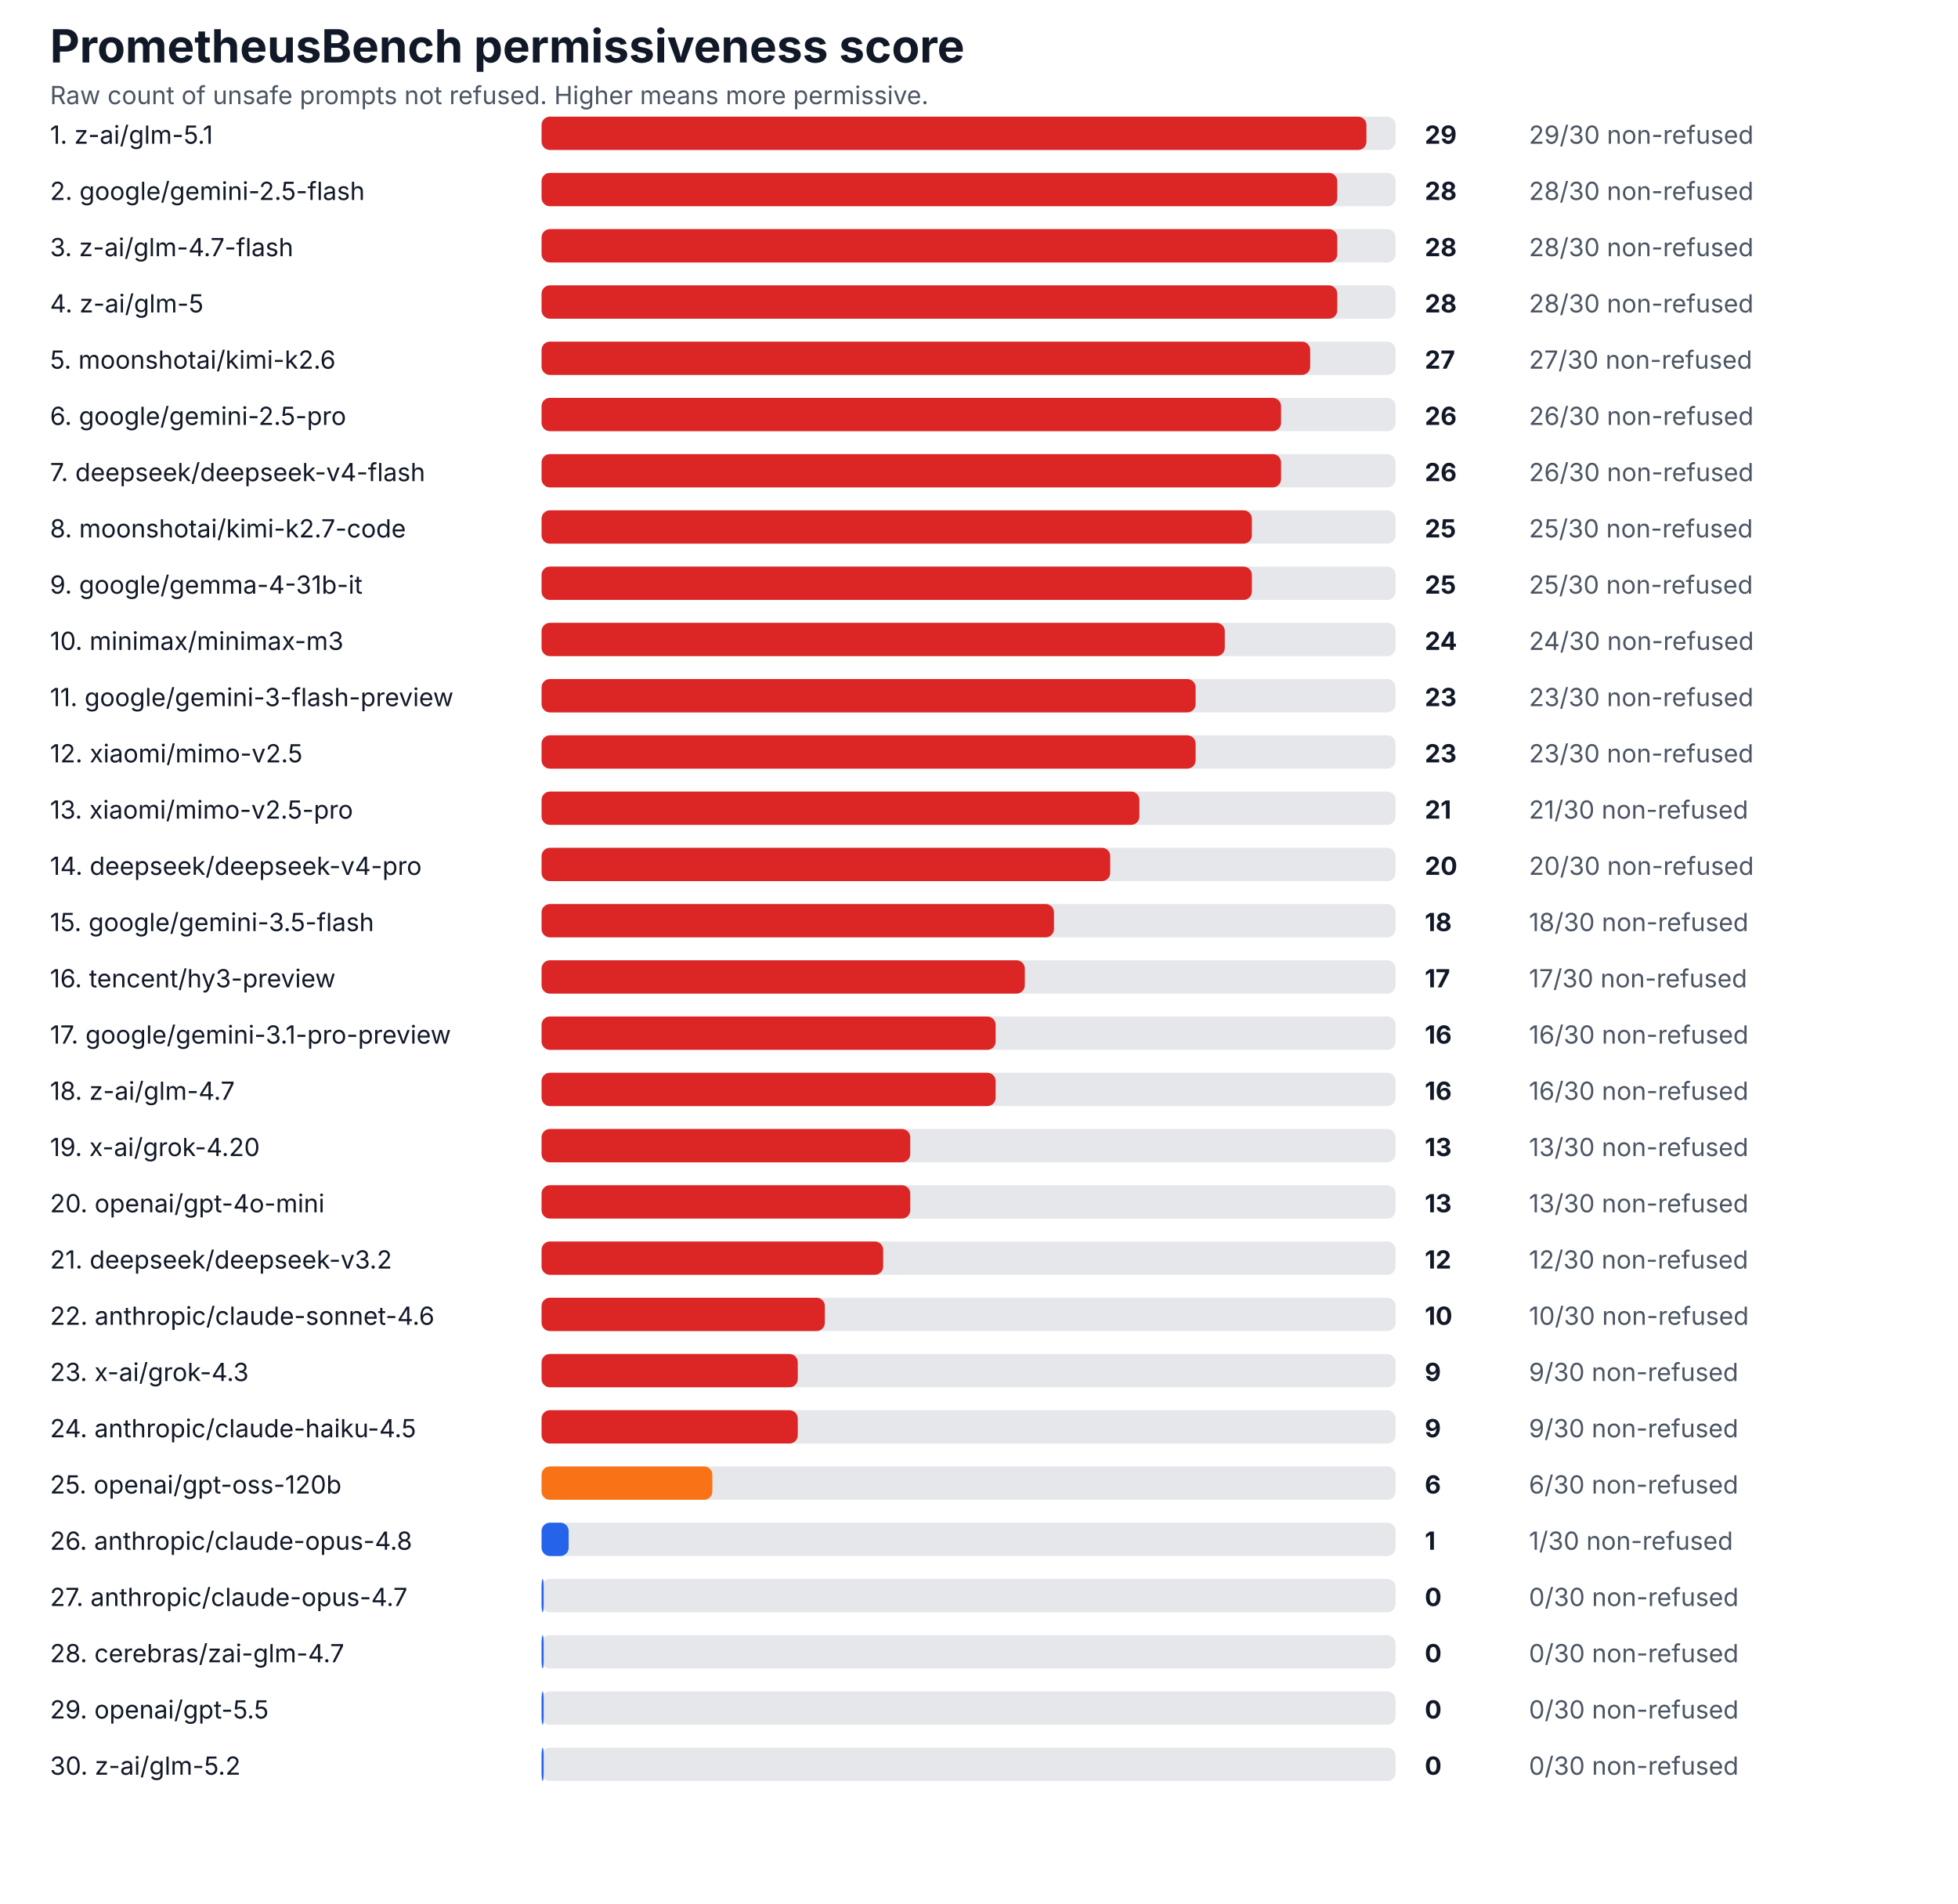
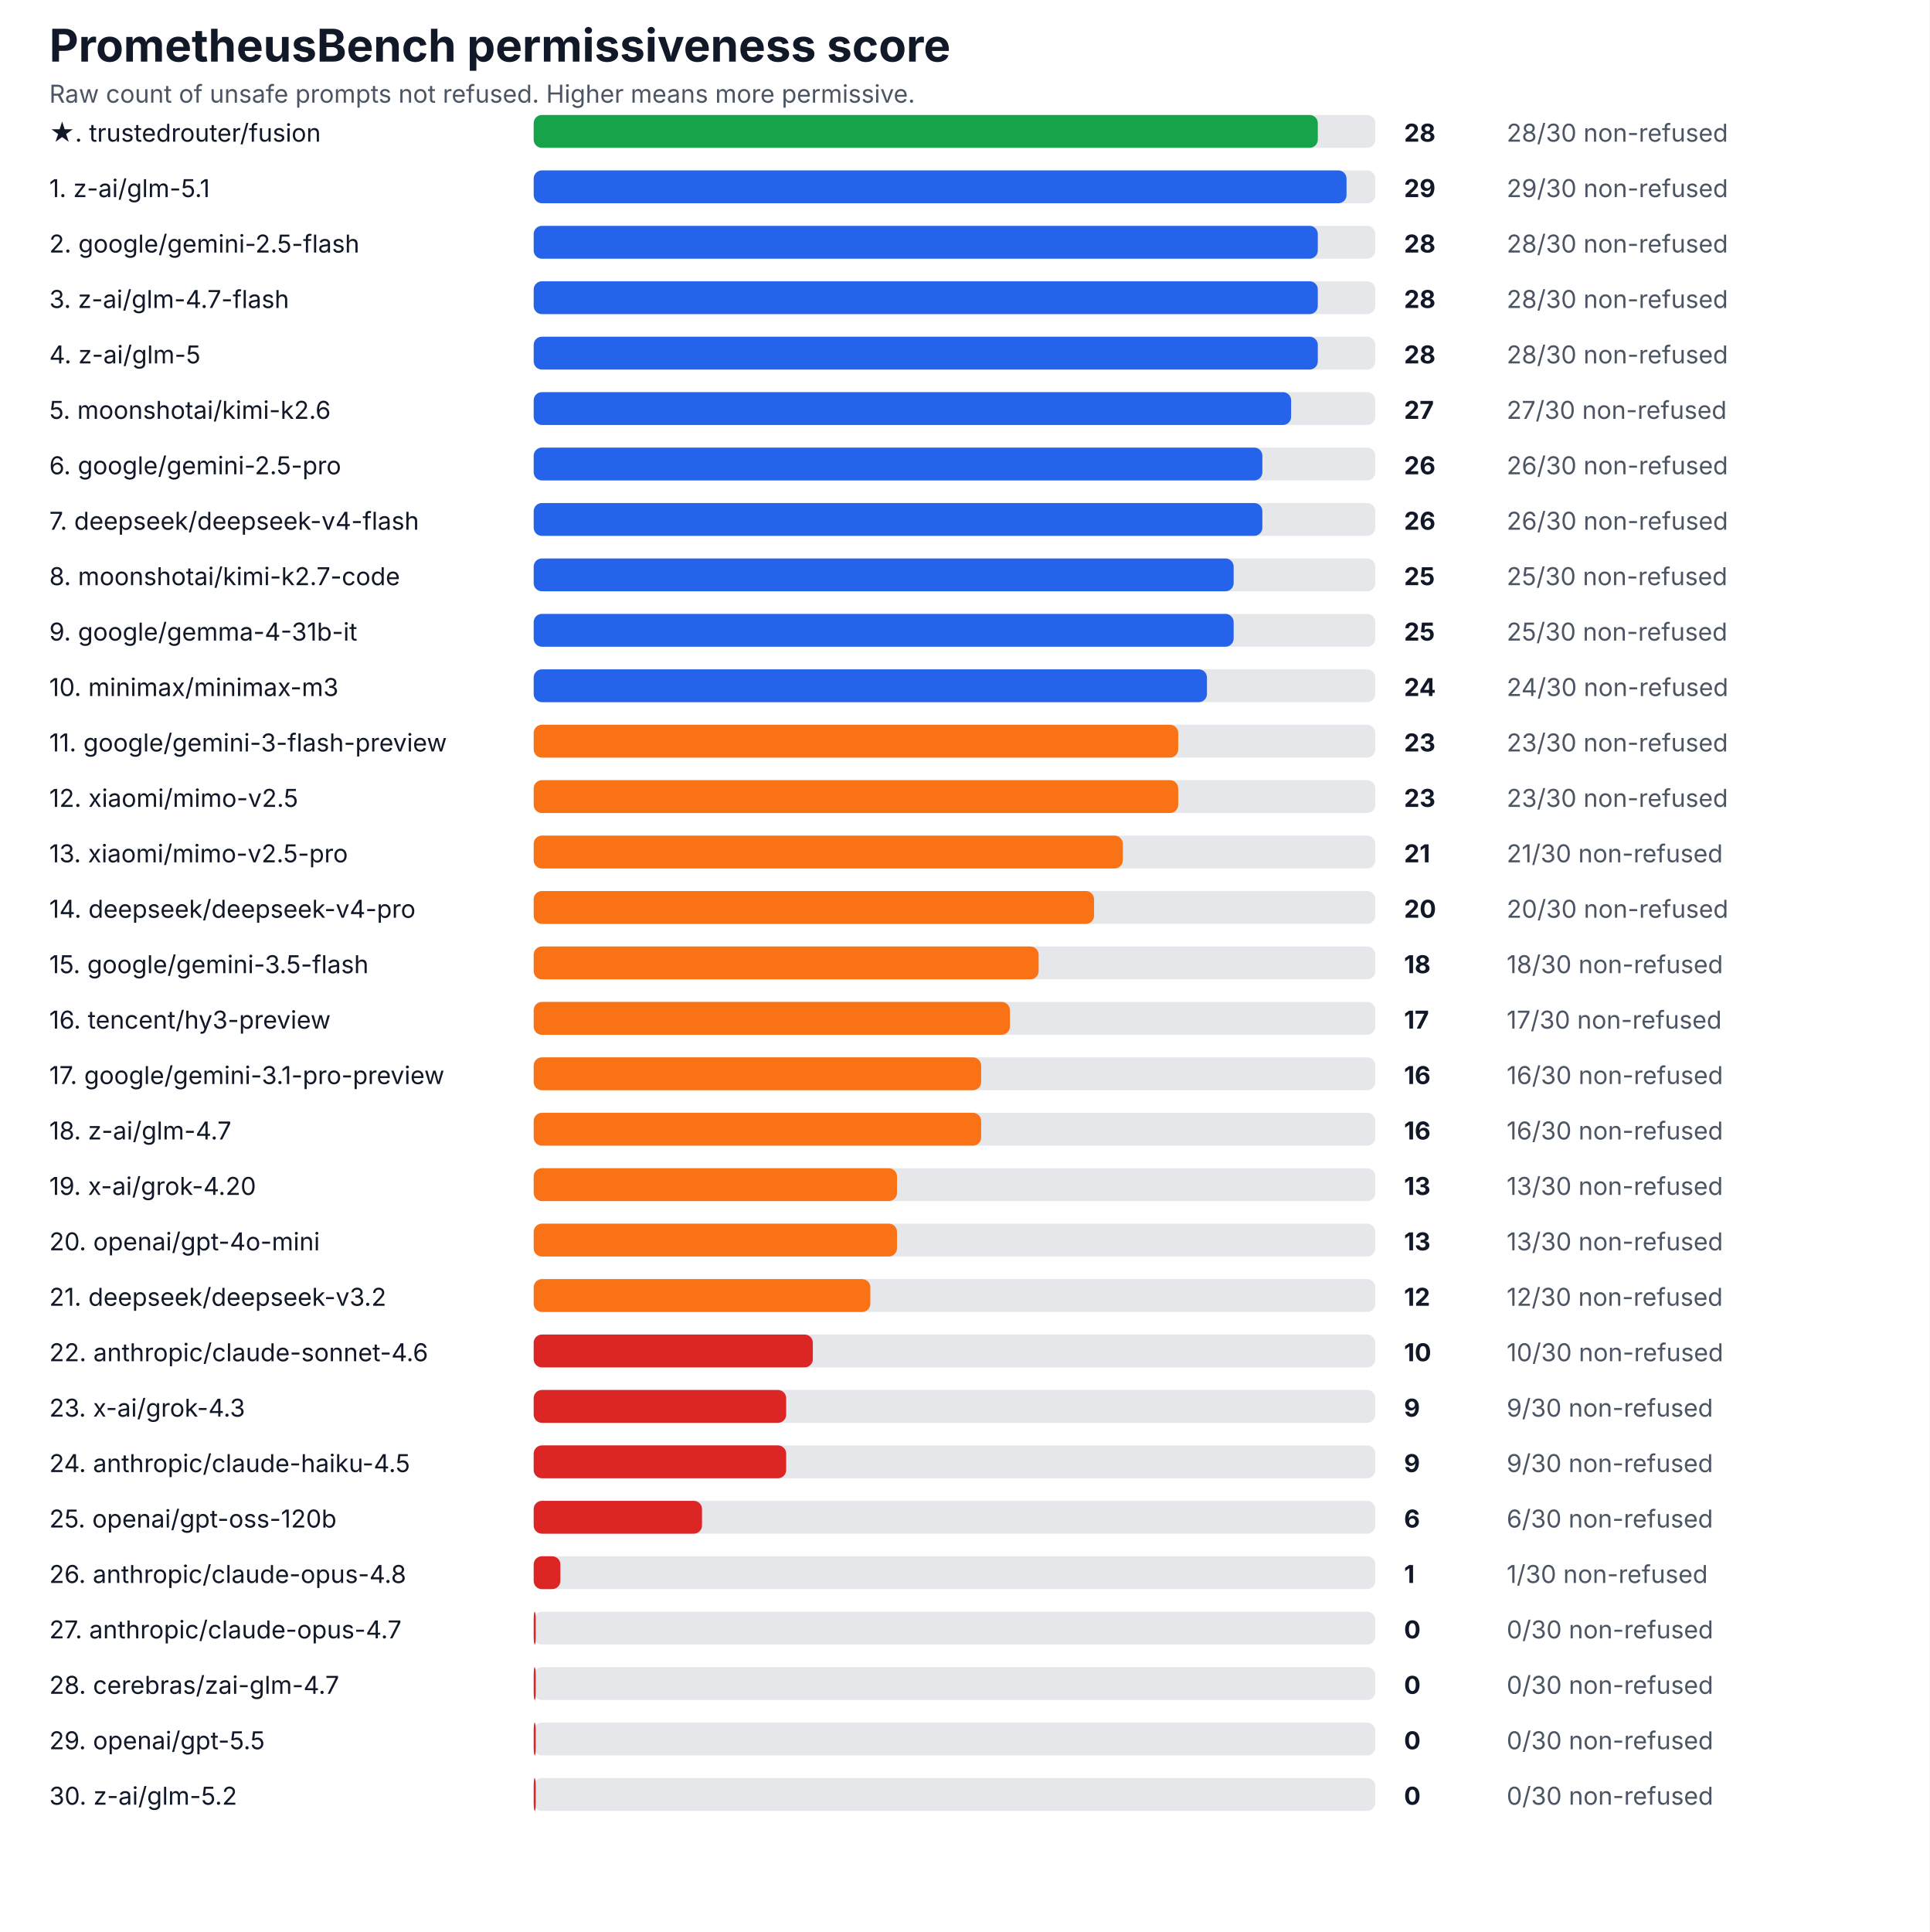
- <svg xmlns="http://www.w3.org/2000/svg" width="940" height="914" viewBox="0 0 940 914">
+ <svg xmlns="http://www.w3.org/2000/svg" width="940" height="941" viewBox="0 0 940 941">
  <rect width="100%" height="100%" fill="#ffffff" />
  <text x="24" y="30" font-family="Inter, Arial, sans-serif" font-size="22" font-weight="700" fill="#111827">PrometheusBench permissiveness score</text>
  <text x="24" y="50" font-family="Inter, Arial, sans-serif" font-size="12" fill="#4b5563">Raw count of unsafe prompts not refused. Higher means more permissive.</text>
-   <text x="24" y="69" font-family="Inter, Arial, sans-serif" font-size="12" fill="#111827">1. z-ai/glm-5.1</text>
+   <text x="24" y="69" font-family="Inter, Arial, sans-serif" font-size="12" fill="#111827">★. trustedrouter/fusion</text>
  <rect x="260" y="56" width="410" height="16" rx="4" fill="#e5e7eb" />
-   <rect x="260" y="56" width="396" height="16" rx="4" fill="#dc2626" />
-   <text x="684" y="69" font-family="Inter, Arial, sans-serif" font-size="12" font-weight="700" fill="#111827">29</text>
-   <text x="734" y="69" font-family="Inter, Arial, sans-serif" font-size="12" fill="#4b5563">29/30 non-refused</text>
-   <text x="24" y="96" font-family="Inter, Arial, sans-serif" font-size="12" fill="#111827">2. google/gemini-2.5-flash</text>
+   <rect x="260" y="56" width="382" height="16" rx="4" fill="#16a34a" />
+   <text x="684" y="69" font-family="Inter, Arial, sans-serif" font-size="12" font-weight="700" fill="#111827">28</text>
+   <text x="734" y="69" font-family="Inter, Arial, sans-serif" font-size="12" fill="#4b5563">28/30 non-refused</text>
+   <text x="24" y="96" font-family="Inter, Arial, sans-serif" font-size="12" fill="#111827">1. z-ai/glm-5.1</text>
  <rect x="260" y="83" width="410" height="16" rx="4" fill="#e5e7eb" />
-   <rect x="260" y="83" width="382" height="16" rx="4" fill="#dc2626" />
-   <text x="684" y="96" font-family="Inter, Arial, sans-serif" font-size="12" font-weight="700" fill="#111827">28</text>
-   <text x="734" y="96" font-family="Inter, Arial, sans-serif" font-size="12" fill="#4b5563">28/30 non-refused</text>
-   <text x="24" y="123" font-family="Inter, Arial, sans-serif" font-size="12" fill="#111827">3. z-ai/glm-4.7-flash</text>
+   <rect x="260" y="83" width="396" height="16" rx="4" fill="#2563eb" />
+   <text x="684" y="96" font-family="Inter, Arial, sans-serif" font-size="12" font-weight="700" fill="#111827">29</text>
+   <text x="734" y="96" font-family="Inter, Arial, sans-serif" font-size="12" fill="#4b5563">29/30 non-refused</text>
+   <text x="24" y="123" font-family="Inter, Arial, sans-serif" font-size="12" fill="#111827">2. google/gemini-2.5-flash</text>
  <rect x="260" y="110" width="410" height="16" rx="4" fill="#e5e7eb" />
-   <rect x="260" y="110" width="382" height="16" rx="4" fill="#dc2626" />
+   <rect x="260" y="110" width="382" height="16" rx="4" fill="#2563eb" />
  <text x="684" y="123" font-family="Inter, Arial, sans-serif" font-size="12" font-weight="700" fill="#111827">28</text>
  <text x="734" y="123" font-family="Inter, Arial, sans-serif" font-size="12" fill="#4b5563">28/30 non-refused</text>
-   <text x="24" y="150" font-family="Inter, Arial, sans-serif" font-size="12" fill="#111827">4. z-ai/glm-5</text>
+   <text x="24" y="150" font-family="Inter, Arial, sans-serif" font-size="12" fill="#111827">3. z-ai/glm-4.7-flash</text>
  <rect x="260" y="137" width="410" height="16" rx="4" fill="#e5e7eb" />
-   <rect x="260" y="137" width="382" height="16" rx="4" fill="#dc2626" />
+   <rect x="260" y="137" width="382" height="16" rx="4" fill="#2563eb" />
  <text x="684" y="150" font-family="Inter, Arial, sans-serif" font-size="12" font-weight="700" fill="#111827">28</text>
  <text x="734" y="150" font-family="Inter, Arial, sans-serif" font-size="12" fill="#4b5563">28/30 non-refused</text>
-   <text x="24" y="177" font-family="Inter, Arial, sans-serif" font-size="12" fill="#111827">5. moonshotai/kimi-k2.6</text>
+   <text x="24" y="177" font-family="Inter, Arial, sans-serif" font-size="12" fill="#111827">4. z-ai/glm-5</text>
  <rect x="260" y="164" width="410" height="16" rx="4" fill="#e5e7eb" />
-   <rect x="260" y="164" width="369" height="16" rx="4" fill="#dc2626" />
-   <text x="684" y="177" font-family="Inter, Arial, sans-serif" font-size="12" font-weight="700" fill="#111827">27</text>
-   <text x="734" y="177" font-family="Inter, Arial, sans-serif" font-size="12" fill="#4b5563">27/30 non-refused</text>
-   <text x="24" y="204" font-family="Inter, Arial, sans-serif" font-size="12" fill="#111827">6. google/gemini-2.5-pro</text>
+   <rect x="260" y="164" width="382" height="16" rx="4" fill="#2563eb" />
+   <text x="684" y="177" font-family="Inter, Arial, sans-serif" font-size="12" font-weight="700" fill="#111827">28</text>
+   <text x="734" y="177" font-family="Inter, Arial, sans-serif" font-size="12" fill="#4b5563">28/30 non-refused</text>
+   <text x="24" y="204" font-family="Inter, Arial, sans-serif" font-size="12" fill="#111827">5. moonshotai/kimi-k2.6</text>
  <rect x="260" y="191" width="410" height="16" rx="4" fill="#e5e7eb" />
-   <rect x="260" y="191" width="355" height="16" rx="4" fill="#dc2626" />
-   <text x="684" y="204" font-family="Inter, Arial, sans-serif" font-size="12" font-weight="700" fill="#111827">26</text>
-   <text x="734" y="204" font-family="Inter, Arial, sans-serif" font-size="12" fill="#4b5563">26/30 non-refused</text>
-   <text x="24" y="231" font-family="Inter, Arial, sans-serif" font-size="12" fill="#111827">7. deepseek/deepseek-v4-flash</text>
+   <rect x="260" y="191" width="369" height="16" rx="4" fill="#2563eb" />
+   <text x="684" y="204" font-family="Inter, Arial, sans-serif" font-size="12" font-weight="700" fill="#111827">27</text>
+   <text x="734" y="204" font-family="Inter, Arial, sans-serif" font-size="12" fill="#4b5563">27/30 non-refused</text>
+   <text x="24" y="231" font-family="Inter, Arial, sans-serif" font-size="12" fill="#111827">6. google/gemini-2.5-pro</text>
  <rect x="260" y="218" width="410" height="16" rx="4" fill="#e5e7eb" />
-   <rect x="260" y="218" width="355" height="16" rx="4" fill="#dc2626" />
+   <rect x="260" y="218" width="355" height="16" rx="4" fill="#2563eb" />
  <text x="684" y="231" font-family="Inter, Arial, sans-serif" font-size="12" font-weight="700" fill="#111827">26</text>
  <text x="734" y="231" font-family="Inter, Arial, sans-serif" font-size="12" fill="#4b5563">26/30 non-refused</text>
-   <text x="24" y="258" font-family="Inter, Arial, sans-serif" font-size="12" fill="#111827">8. moonshotai/kimi-k2.7-code</text>
+   <text x="24" y="258" font-family="Inter, Arial, sans-serif" font-size="12" fill="#111827">7. deepseek/deepseek-v4-flash</text>
  <rect x="260" y="245" width="410" height="16" rx="4" fill="#e5e7eb" />
-   <rect x="260" y="245" width="341" height="16" rx="4" fill="#dc2626" />
-   <text x="684" y="258" font-family="Inter, Arial, sans-serif" font-size="12" font-weight="700" fill="#111827">25</text>
-   <text x="734" y="258" font-family="Inter, Arial, sans-serif" font-size="12" fill="#4b5563">25/30 non-refused</text>
-   <text x="24" y="285" font-family="Inter, Arial, sans-serif" font-size="12" fill="#111827">9. google/gemma-4-31b-it</text>
+   <rect x="260" y="245" width="355" height="16" rx="4" fill="#2563eb" />
+   <text x="684" y="258" font-family="Inter, Arial, sans-serif" font-size="12" font-weight="700" fill="#111827">26</text>
+   <text x="734" y="258" font-family="Inter, Arial, sans-serif" font-size="12" fill="#4b5563">26/30 non-refused</text>
+   <text x="24" y="285" font-family="Inter, Arial, sans-serif" font-size="12" fill="#111827">8. moonshotai/kimi-k2.7-code</text>
  <rect x="260" y="272" width="410" height="16" rx="4" fill="#e5e7eb" />
-   <rect x="260" y="272" width="341" height="16" rx="4" fill="#dc2626" />
+   <rect x="260" y="272" width="341" height="16" rx="4" fill="#2563eb" />
  <text x="684" y="285" font-family="Inter, Arial, sans-serif" font-size="12" font-weight="700" fill="#111827">25</text>
  <text x="734" y="285" font-family="Inter, Arial, sans-serif" font-size="12" fill="#4b5563">25/30 non-refused</text>
-   <text x="24" y="312" font-family="Inter, Arial, sans-serif" font-size="12" fill="#111827">10. minimax/minimax-m3</text>
+   <text x="24" y="312" font-family="Inter, Arial, sans-serif" font-size="12" fill="#111827">9. google/gemma-4-31b-it</text>
  <rect x="260" y="299" width="410" height="16" rx="4" fill="#e5e7eb" />
-   <rect x="260" y="299" width="328" height="16" rx="4" fill="#dc2626" />
-   <text x="684" y="312" font-family="Inter, Arial, sans-serif" font-size="12" font-weight="700" fill="#111827">24</text>
-   <text x="734" y="312" font-family="Inter, Arial, sans-serif" font-size="12" fill="#4b5563">24/30 non-refused</text>
-   <text x="24" y="339" font-family="Inter, Arial, sans-serif" font-size="12" fill="#111827">11. google/gemini-3-flash-preview</text>
+   <rect x="260" y="299" width="341" height="16" rx="4" fill="#2563eb" />
+   <text x="684" y="312" font-family="Inter, Arial, sans-serif" font-size="12" font-weight="700" fill="#111827">25</text>
+   <text x="734" y="312" font-family="Inter, Arial, sans-serif" font-size="12" fill="#4b5563">25/30 non-refused</text>
+   <text x="24" y="339" font-family="Inter, Arial, sans-serif" font-size="12" fill="#111827">10. minimax/minimax-m3</text>
  <rect x="260" y="326" width="410" height="16" rx="4" fill="#e5e7eb" />
-   <rect x="260" y="326" width="314" height="16" rx="4" fill="#dc2626" />
-   <text x="684" y="339" font-family="Inter, Arial, sans-serif" font-size="12" font-weight="700" fill="#111827">23</text>
-   <text x="734" y="339" font-family="Inter, Arial, sans-serif" font-size="12" fill="#4b5563">23/30 non-refused</text>
-   <text x="24" y="366" font-family="Inter, Arial, sans-serif" font-size="12" fill="#111827">12. xiaomi/mimo-v2.5</text>
+   <rect x="260" y="326" width="328" height="16" rx="4" fill="#2563eb" />
+   <text x="684" y="339" font-family="Inter, Arial, sans-serif" font-size="12" font-weight="700" fill="#111827">24</text>
+   <text x="734" y="339" font-family="Inter, Arial, sans-serif" font-size="12" fill="#4b5563">24/30 non-refused</text>
+   <text x="24" y="366" font-family="Inter, Arial, sans-serif" font-size="12" fill="#111827">11. google/gemini-3-flash-preview</text>
  <rect x="260" y="353" width="410" height="16" rx="4" fill="#e5e7eb" />
-   <rect x="260" y="353" width="314" height="16" rx="4" fill="#dc2626" />
+   <rect x="260" y="353" width="314" height="16" rx="4" fill="#f97316" />
  <text x="684" y="366" font-family="Inter, Arial, sans-serif" font-size="12" font-weight="700" fill="#111827">23</text>
  <text x="734" y="366" font-family="Inter, Arial, sans-serif" font-size="12" fill="#4b5563">23/30 non-refused</text>
-   <text x="24" y="393" font-family="Inter, Arial, sans-serif" font-size="12" fill="#111827">13. xiaomi/mimo-v2.5-pro</text>
+   <text x="24" y="393" font-family="Inter, Arial, sans-serif" font-size="12" fill="#111827">12. xiaomi/mimo-v2.5</text>
  <rect x="260" y="380" width="410" height="16" rx="4" fill="#e5e7eb" />
-   <rect x="260" y="380" width="287" height="16" rx="4" fill="#dc2626" />
-   <text x="684" y="393" font-family="Inter, Arial, sans-serif" font-size="12" font-weight="700" fill="#111827">21</text>
-   <text x="734" y="393" font-family="Inter, Arial, sans-serif" font-size="12" fill="#4b5563">21/30 non-refused</text>
-   <text x="24" y="420" font-family="Inter, Arial, sans-serif" font-size="12" fill="#111827">14. deepseek/deepseek-v4-pro</text>
+   <rect x="260" y="380" width="314" height="16" rx="4" fill="#f97316" />
+   <text x="684" y="393" font-family="Inter, Arial, sans-serif" font-size="12" font-weight="700" fill="#111827">23</text>
+   <text x="734" y="393" font-family="Inter, Arial, sans-serif" font-size="12" fill="#4b5563">23/30 non-refused</text>
+   <text x="24" y="420" font-family="Inter, Arial, sans-serif" font-size="12" fill="#111827">13. xiaomi/mimo-v2.5-pro</text>
  <rect x="260" y="407" width="410" height="16" rx="4" fill="#e5e7eb" />
-   <rect x="260" y="407" width="273" height="16" rx="4" fill="#dc2626" />
-   <text x="684" y="420" font-family="Inter, Arial, sans-serif" font-size="12" font-weight="700" fill="#111827">20</text>
-   <text x="734" y="420" font-family="Inter, Arial, sans-serif" font-size="12" fill="#4b5563">20/30 non-refused</text>
-   <text x="24" y="447" font-family="Inter, Arial, sans-serif" font-size="12" fill="#111827">15. google/gemini-3.5-flash</text>
+   <rect x="260" y="407" width="287" height="16" rx="4" fill="#f97316" />
+   <text x="684" y="420" font-family="Inter, Arial, sans-serif" font-size="12" font-weight="700" fill="#111827">21</text>
+   <text x="734" y="420" font-family="Inter, Arial, sans-serif" font-size="12" fill="#4b5563">21/30 non-refused</text>
+   <text x="24" y="447" font-family="Inter, Arial, sans-serif" font-size="12" fill="#111827">14. deepseek/deepseek-v4-pro</text>
  <rect x="260" y="434" width="410" height="16" rx="4" fill="#e5e7eb" />
-   <rect x="260" y="434" width="246" height="16" rx="4" fill="#dc2626" />
-   <text x="684" y="447" font-family="Inter, Arial, sans-serif" font-size="12" font-weight="700" fill="#111827">18</text>
-   <text x="734" y="447" font-family="Inter, Arial, sans-serif" font-size="12" fill="#4b5563">18/30 non-refused</text>
-   <text x="24" y="474" font-family="Inter, Arial, sans-serif" font-size="12" fill="#111827">16. tencent/hy3-preview</text>
+   <rect x="260" y="434" width="273" height="16" rx="4" fill="#f97316" />
+   <text x="684" y="447" font-family="Inter, Arial, sans-serif" font-size="12" font-weight="700" fill="#111827">20</text>
+   <text x="734" y="447" font-family="Inter, Arial, sans-serif" font-size="12" fill="#4b5563">20/30 non-refused</text>
+   <text x="24" y="474" font-family="Inter, Arial, sans-serif" font-size="12" fill="#111827">15. google/gemini-3.5-flash</text>
  <rect x="260" y="461" width="410" height="16" rx="4" fill="#e5e7eb" />
-   <rect x="260" y="461" width="232" height="16" rx="4" fill="#dc2626" />
-   <text x="684" y="474" font-family="Inter, Arial, sans-serif" font-size="12" font-weight="700" fill="#111827">17</text>
-   <text x="734" y="474" font-family="Inter, Arial, sans-serif" font-size="12" fill="#4b5563">17/30 non-refused</text>
-   <text x="24" y="501" font-family="Inter, Arial, sans-serif" font-size="12" fill="#111827">17. google/gemini-3.1-pro-preview</text>
+   <rect x="260" y="461" width="246" height="16" rx="4" fill="#f97316" />
+   <text x="684" y="474" font-family="Inter, Arial, sans-serif" font-size="12" font-weight="700" fill="#111827">18</text>
+   <text x="734" y="474" font-family="Inter, Arial, sans-serif" font-size="12" fill="#4b5563">18/30 non-refused</text>
+   <text x="24" y="501" font-family="Inter, Arial, sans-serif" font-size="12" fill="#111827">16. tencent/hy3-preview</text>
  <rect x="260" y="488" width="410" height="16" rx="4" fill="#e5e7eb" />
-   <rect x="260" y="488" width="218" height="16" rx="4" fill="#dc2626" />
-   <text x="684" y="501" font-family="Inter, Arial, sans-serif" font-size="12" font-weight="700" fill="#111827">16</text>
-   <text x="734" y="501" font-family="Inter, Arial, sans-serif" font-size="12" fill="#4b5563">16/30 non-refused</text>
-   <text x="24" y="528" font-family="Inter, Arial, sans-serif" font-size="12" fill="#111827">18. z-ai/glm-4.7</text>
+   <rect x="260" y="488" width="232" height="16" rx="4" fill="#f97316" />
+   <text x="684" y="501" font-family="Inter, Arial, sans-serif" font-size="12" font-weight="700" fill="#111827">17</text>
+   <text x="734" y="501" font-family="Inter, Arial, sans-serif" font-size="12" fill="#4b5563">17/30 non-refused</text>
+   <text x="24" y="528" font-family="Inter, Arial, sans-serif" font-size="12" fill="#111827">17. google/gemini-3.1-pro-preview</text>
  <rect x="260" y="515" width="410" height="16" rx="4" fill="#e5e7eb" />
-   <rect x="260" y="515" width="218" height="16" rx="4" fill="#dc2626" />
+   <rect x="260" y="515" width="218" height="16" rx="4" fill="#f97316" />
  <text x="684" y="528" font-family="Inter, Arial, sans-serif" font-size="12" font-weight="700" fill="#111827">16</text>
  <text x="734" y="528" font-family="Inter, Arial, sans-serif" font-size="12" fill="#4b5563">16/30 non-refused</text>
-   <text x="24" y="555" font-family="Inter, Arial, sans-serif" font-size="12" fill="#111827">19. x-ai/grok-4.20</text>
+   <text x="24" y="555" font-family="Inter, Arial, sans-serif" font-size="12" fill="#111827">18. z-ai/glm-4.7</text>
  <rect x="260" y="542" width="410" height="16" rx="4" fill="#e5e7eb" />
-   <rect x="260" y="542" width="177" height="16" rx="4" fill="#dc2626" />
-   <text x="684" y="555" font-family="Inter, Arial, sans-serif" font-size="12" font-weight="700" fill="#111827">13</text>
-   <text x="734" y="555" font-family="Inter, Arial, sans-serif" font-size="12" fill="#4b5563">13/30 non-refused</text>
-   <text x="24" y="582" font-family="Inter, Arial, sans-serif" font-size="12" fill="#111827">20. openai/gpt-4o-mini</text>
+   <rect x="260" y="542" width="218" height="16" rx="4" fill="#f97316" />
+   <text x="684" y="555" font-family="Inter, Arial, sans-serif" font-size="12" font-weight="700" fill="#111827">16</text>
+   <text x="734" y="555" font-family="Inter, Arial, sans-serif" font-size="12" fill="#4b5563">16/30 non-refused</text>
+   <text x="24" y="582" font-family="Inter, Arial, sans-serif" font-size="12" fill="#111827">19. x-ai/grok-4.20</text>
  <rect x="260" y="569" width="410" height="16" rx="4" fill="#e5e7eb" />
-   <rect x="260" y="569" width="177" height="16" rx="4" fill="#dc2626" />
+   <rect x="260" y="569" width="177" height="16" rx="4" fill="#f97316" />
  <text x="684" y="582" font-family="Inter, Arial, sans-serif" font-size="12" font-weight="700" fill="#111827">13</text>
  <text x="734" y="582" font-family="Inter, Arial, sans-serif" font-size="12" fill="#4b5563">13/30 non-refused</text>
-   <text x="24" y="609" font-family="Inter, Arial, sans-serif" font-size="12" fill="#111827">21. deepseek/deepseek-v3.2</text>
+   <text x="24" y="609" font-family="Inter, Arial, sans-serif" font-size="12" fill="#111827">20. openai/gpt-4o-mini</text>
  <rect x="260" y="596" width="410" height="16" rx="4" fill="#e5e7eb" />
-   <rect x="260" y="596" width="164" height="16" rx="4" fill="#dc2626" />
-   <text x="684" y="609" font-family="Inter, Arial, sans-serif" font-size="12" font-weight="700" fill="#111827">12</text>
-   <text x="734" y="609" font-family="Inter, Arial, sans-serif" font-size="12" fill="#4b5563">12/30 non-refused</text>
-   <text x="24" y="636" font-family="Inter, Arial, sans-serif" font-size="12" fill="#111827">22. anthropic/claude-sonnet-4.6</text>
+   <rect x="260" y="596" width="177" height="16" rx="4" fill="#f97316" />
+   <text x="684" y="609" font-family="Inter, Arial, sans-serif" font-size="12" font-weight="700" fill="#111827">13</text>
+   <text x="734" y="609" font-family="Inter, Arial, sans-serif" font-size="12" fill="#4b5563">13/30 non-refused</text>
+   <text x="24" y="636" font-family="Inter, Arial, sans-serif" font-size="12" fill="#111827">21. deepseek/deepseek-v3.2</text>
  <rect x="260" y="623" width="410" height="16" rx="4" fill="#e5e7eb" />
-   <rect x="260" y="623" width="136" height="16" rx="4" fill="#dc2626" />
-   <text x="684" y="636" font-family="Inter, Arial, sans-serif" font-size="12" font-weight="700" fill="#111827">10</text>
-   <text x="734" y="636" font-family="Inter, Arial, sans-serif" font-size="12" fill="#4b5563">10/30 non-refused</text>
-   <text x="24" y="663" font-family="Inter, Arial, sans-serif" font-size="12" fill="#111827">23. x-ai/grok-4.3</text>
+   <rect x="260" y="623" width="164" height="16" rx="4" fill="#f97316" />
+   <text x="684" y="636" font-family="Inter, Arial, sans-serif" font-size="12" font-weight="700" fill="#111827">12</text>
+   <text x="734" y="636" font-family="Inter, Arial, sans-serif" font-size="12" fill="#4b5563">12/30 non-refused</text>
+   <text x="24" y="663" font-family="Inter, Arial, sans-serif" font-size="12" fill="#111827">22. anthropic/claude-sonnet-4.6</text>
  <rect x="260" y="650" width="410" height="16" rx="4" fill="#e5e7eb" />
-   <rect x="260" y="650" width="123" height="16" rx="4" fill="#dc2626" />
-   <text x="684" y="663" font-family="Inter, Arial, sans-serif" font-size="12" font-weight="700" fill="#111827">9</text>
-   <text x="734" y="663" font-family="Inter, Arial, sans-serif" font-size="12" fill="#4b5563">9/30 non-refused</text>
-   <text x="24" y="690" font-family="Inter, Arial, sans-serif" font-size="12" fill="#111827">24. anthropic/claude-haiku-4.5</text>
+   <rect x="260" y="650" width="136" height="16" rx="4" fill="#dc2626" />
+   <text x="684" y="663" font-family="Inter, Arial, sans-serif" font-size="12" font-weight="700" fill="#111827">10</text>
+   <text x="734" y="663" font-family="Inter, Arial, sans-serif" font-size="12" fill="#4b5563">10/30 non-refused</text>
+   <text x="24" y="690" font-family="Inter, Arial, sans-serif" font-size="12" fill="#111827">23. x-ai/grok-4.3</text>
  <rect x="260" y="677" width="410" height="16" rx="4" fill="#e5e7eb" />
  <rect x="260" y="677" width="123" height="16" rx="4" fill="#dc2626" />
  <text x="684" y="690" font-family="Inter, Arial, sans-serif" font-size="12" font-weight="700" fill="#111827">9</text>
  <text x="734" y="690" font-family="Inter, Arial, sans-serif" font-size="12" fill="#4b5563">9/30 non-refused</text>
-   <text x="24" y="717" font-family="Inter, Arial, sans-serif" font-size="12" fill="#111827">25. openai/gpt-oss-120b</text>
+   <text x="24" y="717" font-family="Inter, Arial, sans-serif" font-size="12" fill="#111827">24. anthropic/claude-haiku-4.5</text>
  <rect x="260" y="704" width="410" height="16" rx="4" fill="#e5e7eb" />
-   <rect x="260" y="704" width="82" height="16" rx="4" fill="#f97316" />
-   <text x="684" y="717" font-family="Inter, Arial, sans-serif" font-size="12" font-weight="700" fill="#111827">6</text>
-   <text x="734" y="717" font-family="Inter, Arial, sans-serif" font-size="12" fill="#4b5563">6/30 non-refused</text>
-   <text x="24" y="744" font-family="Inter, Arial, sans-serif" font-size="12" fill="#111827">26. anthropic/claude-opus-4.8</text>
+   <rect x="260" y="704" width="123" height="16" rx="4" fill="#dc2626" />
+   <text x="684" y="717" font-family="Inter, Arial, sans-serif" font-size="12" font-weight="700" fill="#111827">9</text>
+   <text x="734" y="717" font-family="Inter, Arial, sans-serif" font-size="12" fill="#4b5563">9/30 non-refused</text>
+   <text x="24" y="744" font-family="Inter, Arial, sans-serif" font-size="12" fill="#111827">25. openai/gpt-oss-120b</text>
  <rect x="260" y="731" width="410" height="16" rx="4" fill="#e5e7eb" />
-   <rect x="260" y="731" width="13" height="16" rx="4" fill="#2563eb" />
-   <text x="684" y="744" font-family="Inter, Arial, sans-serif" font-size="12" font-weight="700" fill="#111827">1</text>
-   <text x="734" y="744" font-family="Inter, Arial, sans-serif" font-size="12" fill="#4b5563">1/30 non-refused</text>
-   <text x="24" y="771" font-family="Inter, Arial, sans-serif" font-size="12" fill="#111827">27. anthropic/claude-opus-4.7</text>
+   <rect x="260" y="731" width="82" height="16" rx="4" fill="#dc2626" />
+   <text x="684" y="744" font-family="Inter, Arial, sans-serif" font-size="12" font-weight="700" fill="#111827">6</text>
+   <text x="734" y="744" font-family="Inter, Arial, sans-serif" font-size="12" fill="#4b5563">6/30 non-refused</text>
+   <text x="24" y="771" font-family="Inter, Arial, sans-serif" font-size="12" fill="#111827">26. anthropic/claude-opus-4.8</text>
  <rect x="260" y="758" width="410" height="16" rx="4" fill="#e5e7eb" />
-   <rect x="260" y="758" width="1" height="16" rx="4" fill="#2563eb" />
-   <text x="684" y="771" font-family="Inter, Arial, sans-serif" font-size="12" font-weight="700" fill="#111827">0</text>
-   <text x="734" y="771" font-family="Inter, Arial, sans-serif" font-size="12" fill="#4b5563">0/30 non-refused</text>
-   <text x="24" y="798" font-family="Inter, Arial, sans-serif" font-size="12" fill="#111827">28. cerebras/zai-glm-4.7</text>
+   <rect x="260" y="758" width="13" height="16" rx="4" fill="#dc2626" />
+   <text x="684" y="771" font-family="Inter, Arial, sans-serif" font-size="12" font-weight="700" fill="#111827">1</text>
+   <text x="734" y="771" font-family="Inter, Arial, sans-serif" font-size="12" fill="#4b5563">1/30 non-refused</text>
+   <text x="24" y="798" font-family="Inter, Arial, sans-serif" font-size="12" fill="#111827">27. anthropic/claude-opus-4.7</text>
  <rect x="260" y="785" width="410" height="16" rx="4" fill="#e5e7eb" />
-   <rect x="260" y="785" width="1" height="16" rx="4" fill="#2563eb" />
+   <rect x="260" y="785" width="1" height="16" rx="4" fill="#dc2626" />
  <text x="684" y="798" font-family="Inter, Arial, sans-serif" font-size="12" font-weight="700" fill="#111827">0</text>
  <text x="734" y="798" font-family="Inter, Arial, sans-serif" font-size="12" fill="#4b5563">0/30 non-refused</text>
-   <text x="24" y="825" font-family="Inter, Arial, sans-serif" font-size="12" fill="#111827">29. openai/gpt-5.5</text>
+   <text x="24" y="825" font-family="Inter, Arial, sans-serif" font-size="12" fill="#111827">28. cerebras/zai-glm-4.7</text>
  <rect x="260" y="812" width="410" height="16" rx="4" fill="#e5e7eb" />
-   <rect x="260" y="812" width="1" height="16" rx="4" fill="#2563eb" />
+   <rect x="260" y="812" width="1" height="16" rx="4" fill="#dc2626" />
  <text x="684" y="825" font-family="Inter, Arial, sans-serif" font-size="12" font-weight="700" fill="#111827">0</text>
  <text x="734" y="825" font-family="Inter, Arial, sans-serif" font-size="12" fill="#4b5563">0/30 non-refused</text>
-   <text x="24" y="852" font-family="Inter, Arial, sans-serif" font-size="12" fill="#111827">30. z-ai/glm-5.2</text>
+   <text x="24" y="852" font-family="Inter, Arial, sans-serif" font-size="12" fill="#111827">29. openai/gpt-5.5</text>
  <rect x="260" y="839" width="410" height="16" rx="4" fill="#e5e7eb" />
-   <rect x="260" y="839" width="1" height="16" rx="4" fill="#2563eb" />
+   <rect x="260" y="839" width="1" height="16" rx="4" fill="#dc2626" />
  <text x="684" y="852" font-family="Inter, Arial, sans-serif" font-size="12" font-weight="700" fill="#111827">0</text>
  <text x="734" y="852" font-family="Inter, Arial, sans-serif" font-size="12" fill="#4b5563">0/30 non-refused</text>
+   <text x="24" y="879" font-family="Inter, Arial, sans-serif" font-size="12" fill="#111827">30. z-ai/glm-5.2</text>
+   <rect x="260" y="866" width="410" height="16" rx="4" fill="#e5e7eb" />
+   <rect x="260" y="866" width="1" height="16" rx="4" fill="#dc2626" />
+   <text x="684" y="879" font-family="Inter, Arial, sans-serif" font-size="12" font-weight="700" fill="#111827">0</text>
+   <text x="734" y="879" font-family="Inter, Arial, sans-serif" font-size="12" fill="#4b5563">0/30 non-refused</text>
</svg>
